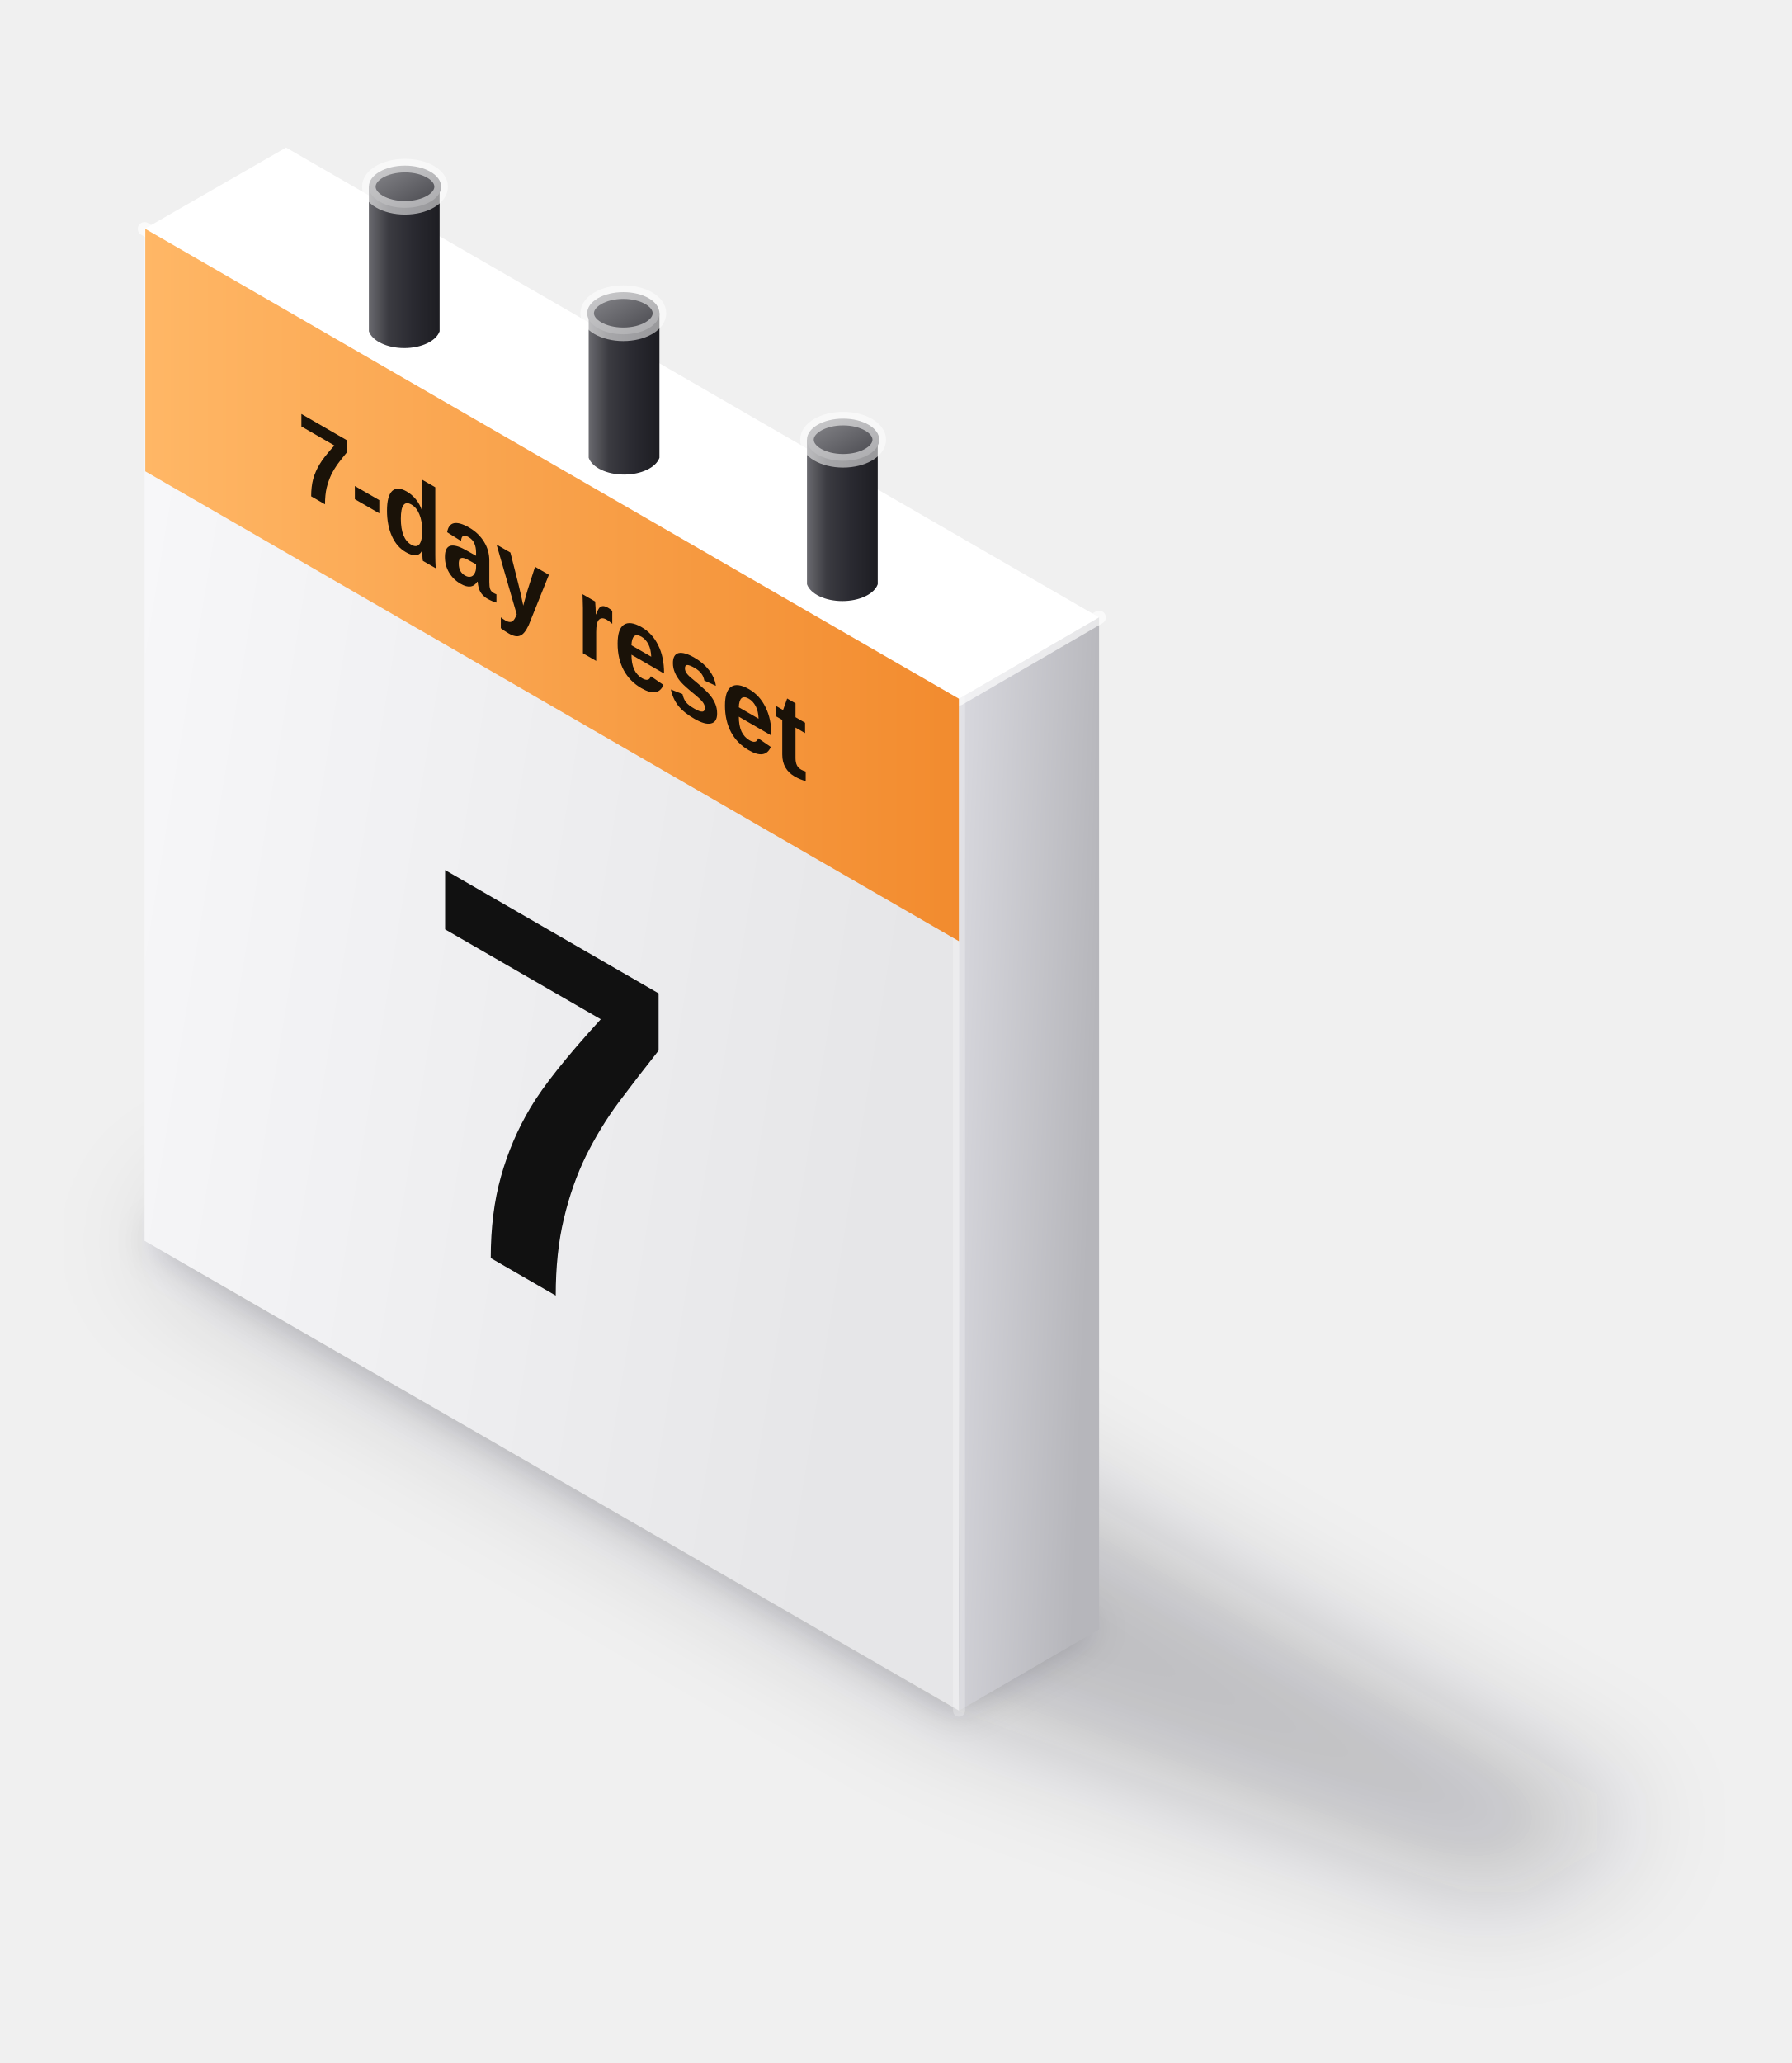
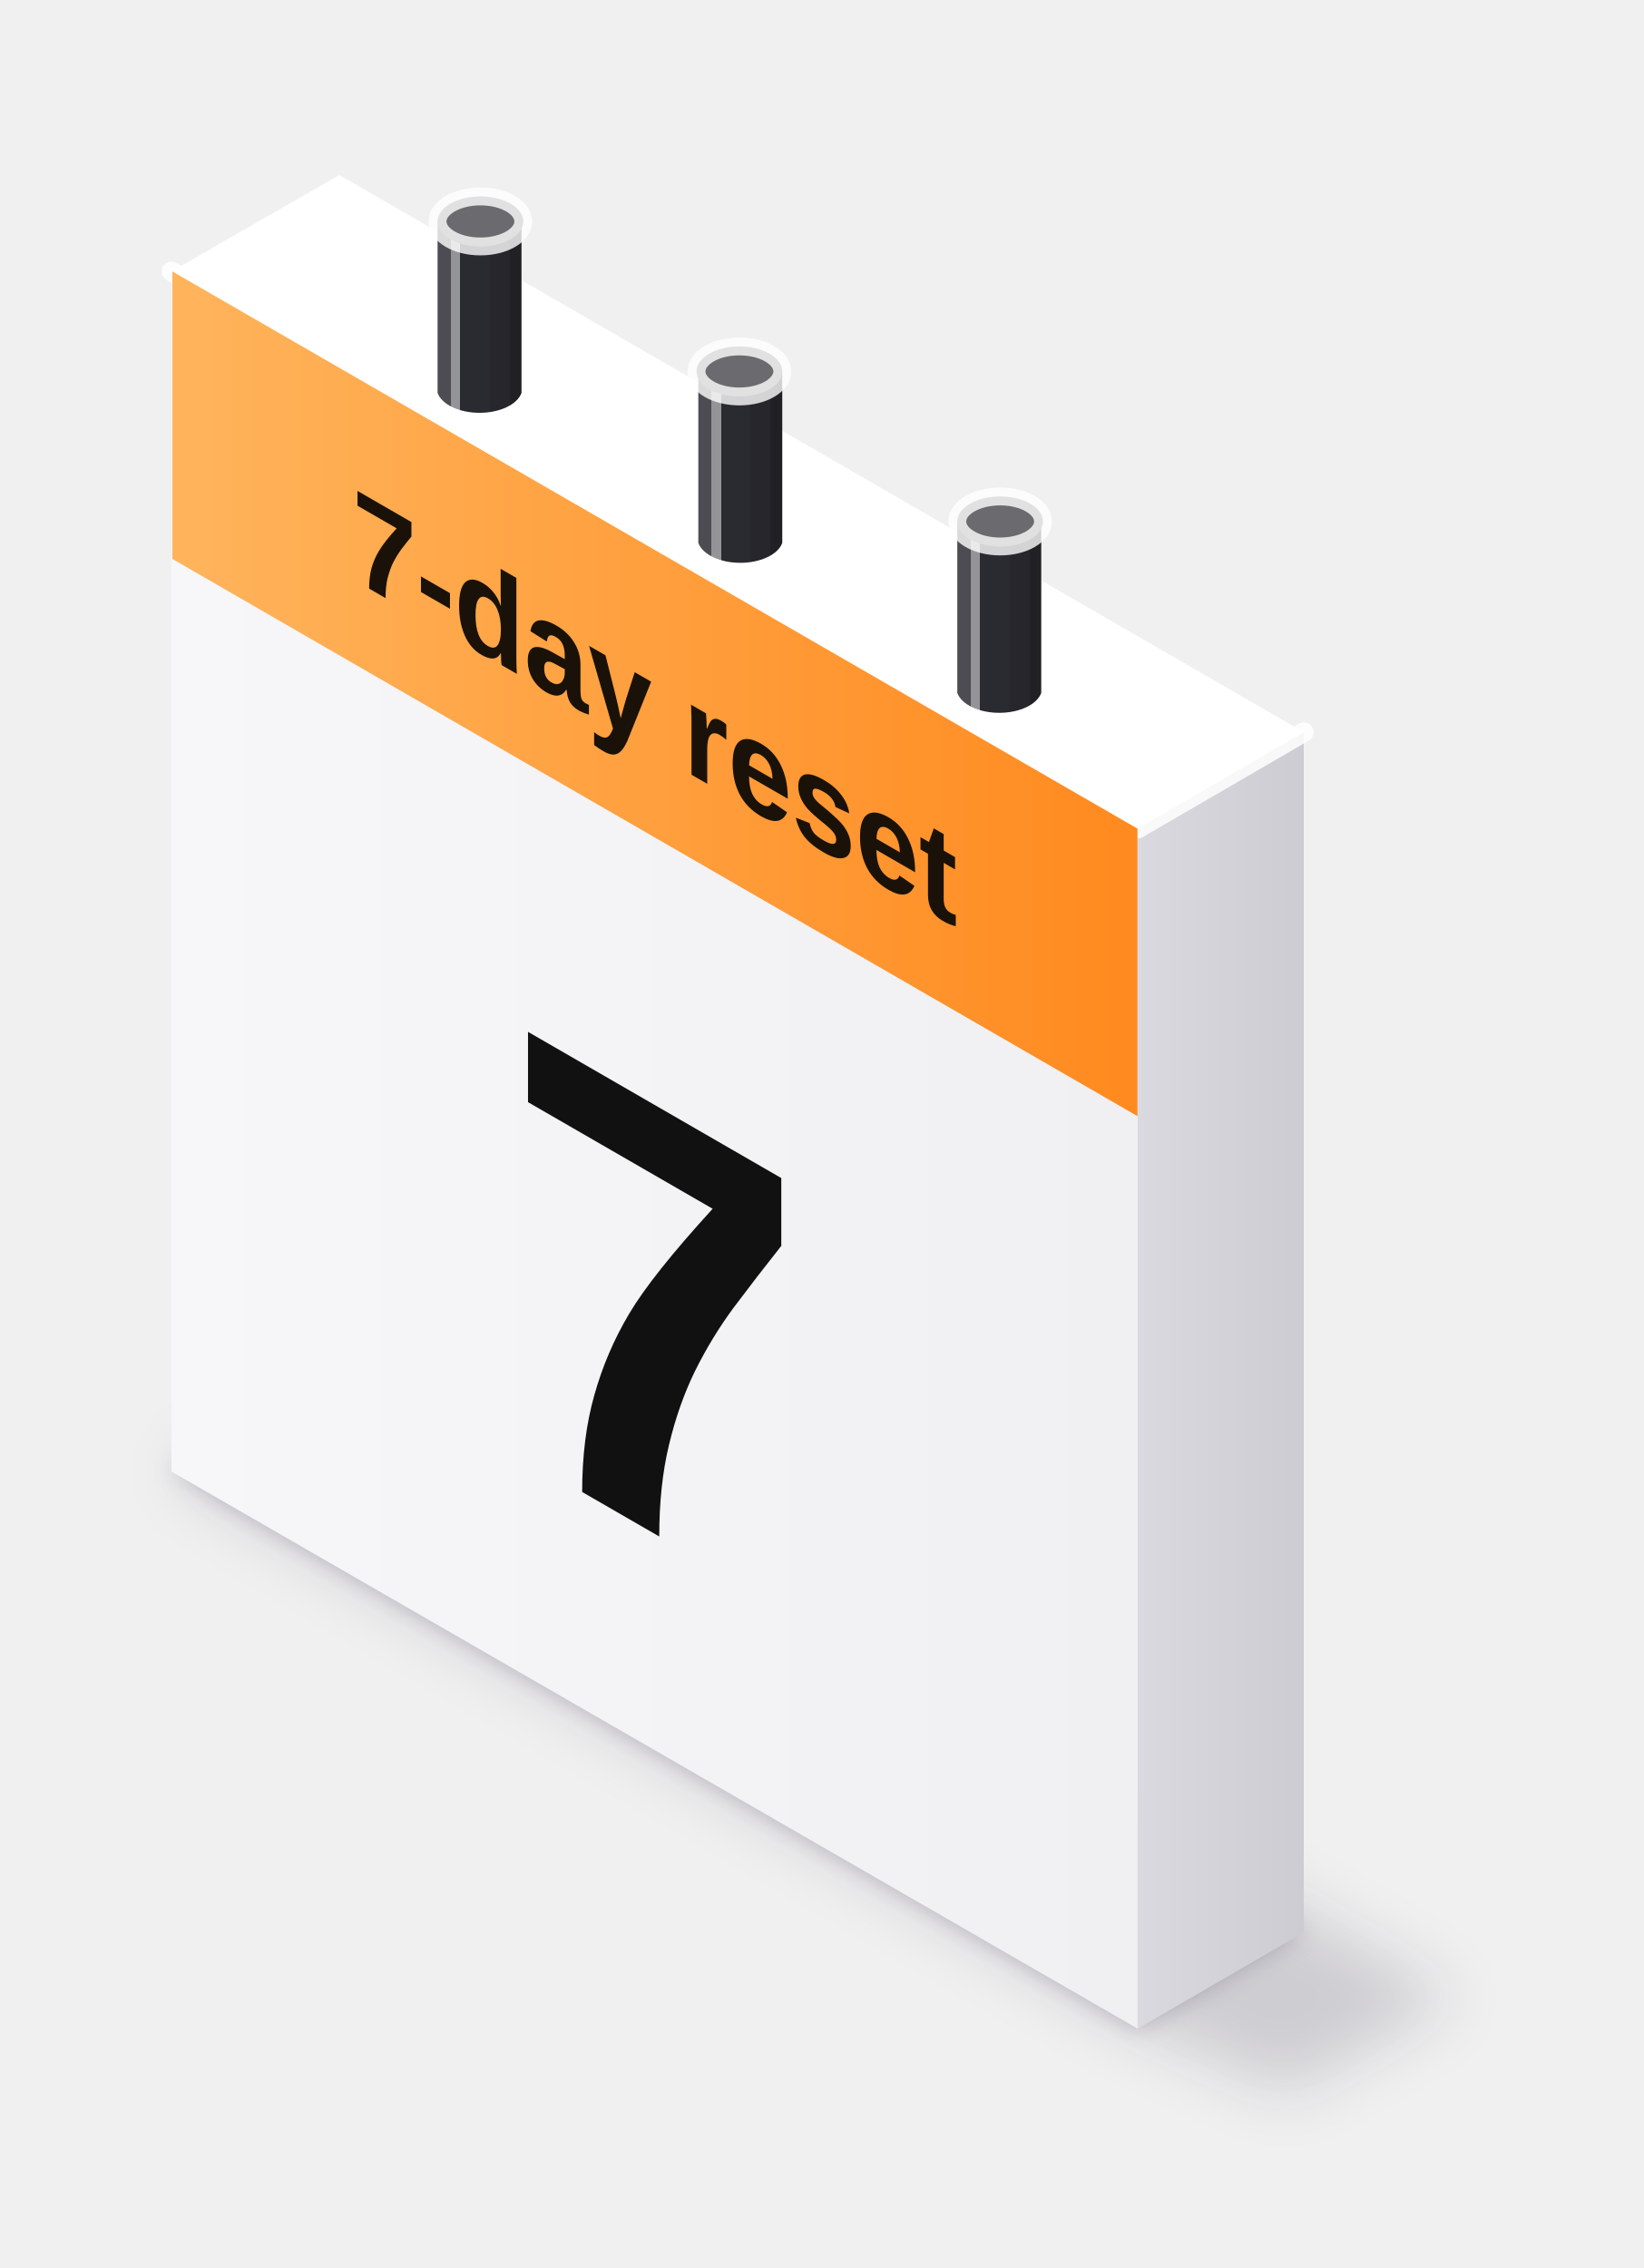
- <svg xmlns="http://www.w3.org/2000/svg" width="240" viewBox="-19 -77 119 137" aria-hidden="true" focusable="false">
+ <svg xmlns="http://www.w3.org/2000/svg" width="240" viewBox="-19 -77 92 127" aria-hidden="true" focusable="false">
  <defs>
    <filter id="iCal7-b" x="-50%" y="-50%" width="200%" height="200%">
-       <feGaussianBlur stdDeviation="3.8" />
+       <feGaussianBlur stdDeviation="1.7" />
    </filter>
    <filter id="iCal7-b2" x="-50%" y="-50%" width="200%" height="200%">
-       <feGaussianBlur stdDeviation="1.2" />
+       <feGaussianBlur stdDeviation="0.6" />
    </filter>
    <filter id="iCal7-b3" x="-50%" y="-50%" width="200%" height="200%">
      <feGaussianBlur stdDeviation="8.2" />
    </filter>
-     <linearGradient id="iCal7-1" x1="0" y1="0" x2="1" y2="1">
-       <stop offset="0" stop-color="#ffffff" />
-       <stop offset="1" stop-color="#ffffff" />
+     <linearGradient id="iCal7-1" x1="0" y1="0" x2="1" y2="0">
+       <stop offset="0" stop-color="#f7f7f9" />
+       <stop offset="1" stop-color="#f0f0f2" />
    </linearGradient>
-     <linearGradient id="iCal7-2" x1="0" y1="0" x2="1" y2="0.3">
-       <stop offset="0" stop-color="#f8f8fa" />
-       <stop offset="1" stop-color="#e6e6e8" />
+     <linearGradient id="iCal7-2" x1="0" y1="0" x2="1" y2="0">
+       <stop offset="0" stop-color="#d9d9df" />
+       <stop offset="1" stop-color="#ccccd2" />
    </linearGradient>
-     <linearGradient id="iCal7-3" x1="0" y1="0" x2="1" y2="0.3">
-       <stop offset="0" stop-color="#d9d9df" />
-       <stop offset="1" stop-color="#b6b6bb" />
+     <linearGradient id="iCal7-3" x1="0" y1="0" x2="1" y2="0">
+       <stop offset="0" stop-color="#FFB45C" />
+       <stop offset="1" stop-color="#FF8A1F" />
    </linearGradient>
    <linearGradient id="iCal7-4" x1="0" y1="0" x2="1" y2="0">
-       <stop offset="0" stop-color="#FFB766" />
-       <stop offset="1" stop-color="#F28B2E" />
+       <stop offset="0" stop-color="#4c4c52" />
+       <stop offset="0.16" stop-color="#4c4c52" />
+       <stop offset="0.16" stop-color="#949498" />
+       <stop offset="0.27" stop-color="#949498" />
+       <stop offset="0.27" stop-color="#2a2a31" />
+       <stop offset="0.62" stop-color="#2a2a31" />
+       <stop offset="0.62" stop-color="#26262c" />
+       <stop offset="0.86" stop-color="#26262c" />
+       <stop offset="0.86" stop-color="#202025" />
+       <stop offset="1" stop-color="#202025" />
    </linearGradient>
    <linearGradient id="iCal7-5" x1="0" y1="0" x2="1" y2="0">
-       <stop offset="0" stop-color="#6a6a6f" />
-       <stop offset="0.28" stop-color="#3b3b41" />
+       <stop offset="0" stop-color="#4c4c52" />
+       <stop offset="0.16" stop-color="#4c4c52" />
+       <stop offset="0.16" stop-color="#949498" />
+       <stop offset="0.27" stop-color="#949498" />
+       <stop offset="0.27" stop-color="#2a2a31" />
      <stop offset="0.62" stop-color="#2a2a31" />
-       <stop offset="1" stop-color="#1d1d22" />
+       <stop offset="0.62" stop-color="#26262c" />
+       <stop offset="0.86" stop-color="#26262c" />
+       <stop offset="0.86" stop-color="#202025" />
+       <stop offset="1" stop-color="#202025" />
    </linearGradient>
-     <linearGradient id="iCal7-6" x1="0" y1="0" x2="1" y2="1">
-       <stop offset="0" stop-color="#8a8a8e" />
-       <stop offset="1" stop-color="#44444a" />
-     </linearGradient>
-     <linearGradient id="iCal7-7" x1="0" y1="0" x2="1" y2="0">
-       <stop offset="0" stop-color="#6a6a6f" />
-       <stop offset="0.28" stop-color="#3b3b41" />
+     <linearGradient id="iCal7-6" x1="0" y1="0" x2="1" y2="0">
+       <stop offset="0" stop-color="#4c4c52" />
+       <stop offset="0.16" stop-color="#4c4c52" />
+       <stop offset="0.16" stop-color="#949498" />
+       <stop offset="0.27" stop-color="#949498" />
+       <stop offset="0.27" stop-color="#2a2a31" />
      <stop offset="0.62" stop-color="#2a2a31" />
-       <stop offset="1" stop-color="#1d1d22" />
-     </linearGradient>
-     <linearGradient id="iCal7-8" x1="0" y1="0" x2="1" y2="1">
-       <stop offset="0" stop-color="#8a8a8e" />
-       <stop offset="1" stop-color="#44444a" />
-     </linearGradient>
-     <linearGradient id="iCal7-9" x1="0" y1="0" x2="1" y2="0">
-       <stop offset="0" stop-color="#6a6a6f" />
-       <stop offset="0.28" stop-color="#3b3b41" />
-       <stop offset="0.62" stop-color="#2a2a31" />
-       <stop offset="1" stop-color="#1d1d22" />
-     </linearGradient>
-     <linearGradient id="iCal7-10" x1="0" y1="0" x2="1" y2="1">
-       <stop offset="0" stop-color="#8a8a8e" />
-       <stop offset="1" stop-color="#44444a" />
+       <stop offset="0.62" stop-color="#26262c" />
+       <stop offset="0.86" stop-color="#26262c" />
+       <stop offset="0.86" stop-color="#202025" />
+       <stop offset="1" stop-color="#202025" />
    </linearGradient>
  </defs>
  <g class="lyr" data-depth="0.6">
    <g class="obj " style="--d:0s">
      <g class="fl" style="--fd:0.4s">
-         <polygon points="-9.3,5.4 0.0,0.0 36.1,12.8 90.1,44.0 80.8,49.4 44.7,36.6" fill="#0b0b1a" opacity="0.22" filter="url(#iCal7-b)" />
-         <polygon points="0.0,0.0 54.0,31.2 44.7,36.6 -9.4,5.4" fill="#0b0b1a" opacity="0.198" filter="url(#iCal7-b2)" />
-         <polygon points="0.0,-67.2 54.0,-36.0 44.7,-30.6 -9.4,-61.8" fill="url(#iCal7-1)" />
-         <polygon points="-9.4,-61.8 44.7,-30.6 44.7,36.6 -9.4,5.4" fill="url(#iCal7-2)" />
-         <polygon points="54.0,-36.0 44.7,-30.6 44.7,36.6 54.0,31.2" fill="url(#iCal7-3)" />
-         <polyline points="-9.4,-61.8 44.7,-30.6 54.0,-36.0" fill="none" stroke="#ffffff" stroke-width="0.9" stroke-linejoin="round" stroke-linecap="round" opacity="0.65" />
-         <polyline points="44.7,-30.6 44.7,36.6" fill="none" stroke="#ffffff" stroke-width="0.8" stroke-linejoin="round" stroke-linecap="round" opacity="0.25" />
+         <polygon points="-9.3,5.4 0.0,0.0 8.4,3.7 62.5,34.9 53.1,40.3 44.7,36.6" fill="#1b1530" opacity="0.16" filter="url(#iCal7-b)" />
+         <polygon points="0.0,0.0 54.0,31.2 44.7,36.6 -9.4,5.4" fill="#1b1530" opacity="0.21" filter="url(#iCal7-b2)" />
+         <polygon points="0.0,-67.2 54.0,-36.0 44.7,-30.6 -9.4,-61.8" fill="#ffffff" />
+         <polygon points="-9.4,-61.8 44.7,-30.6 44.7,36.6 -9.4,5.4" fill="url(#iCal7-1)" />
+         <polygon points="54.0,-36.0 44.7,-30.6 44.7,36.6 54.0,31.2" fill="url(#iCal7-2)" />
+         <polyline points="-9.4,-61.8 44.7,-30.6 54.0,-36.0" fill="none" stroke="#ffffff" stroke-width="1.1" stroke-linejoin="round" stroke-linecap="round" opacity="0.85" />
        <g transform="matrix(0.866 0.5 0 1 -9.35 -61.80)">
-           <rect x="0" y="0" width="62.4" height="16.1" fill="url(#iCal7-4)" />
+           <rect x="0" y="0" width="62.4" height="16.1" fill="url(#iCal7-3)" />
          <text x="31.2" y="11.4" text-anchor="middle" font-family="'Bricolage Grotesque','Helvetica Neue',Arial,sans-serif" font-size="7.4" font-weight="800" fill="#1a1208">7-day reset</text>
          <text x="31.2" y="55.1" text-anchor="middle" font-family="'Bricolage Grotesque','Helvetica Neue',Arial,sans-serif" font-size="34.9" font-weight="800" letter-spacing="-2" fill="#111">7</text>
        </g>
-         <path d="M5.5,-64.6 L5.5,-55.0 A2.4,1.4 0 0 0 10.2,-55.0 L10.2,-64.6 Z" fill="url(#iCal7-5)" />
-         <ellipse cx="7.9" cy="-64.6" rx="2.4" ry="1.4" fill="url(#iCal7-6)" />
-         <ellipse cx="7.9" cy="-64.6" rx="2.4" ry="1.4" fill="none" stroke="#ffffff" stroke-width="0.9" opacity="0.55" />
-         <path d="M20.1,-56.2 L20.1,-46.6 A2.4,1.4 0 0 0 24.8,-46.6 L24.8,-56.2 Z" fill="url(#iCal7-7)" />
-         <ellipse cx="22.4" cy="-56.2" rx="2.4" ry="1.4" fill="url(#iCal7-8)" />
-         <ellipse cx="22.4" cy="-56.2" rx="2.4" ry="1.4" fill="none" stroke="#ffffff" stroke-width="0.9" opacity="0.55" />
-         <path d="M34.6,-47.8 L34.6,-38.2 A2.4,1.4 0 0 0 39.3,-38.2 L39.3,-47.8 Z" fill="url(#iCal7-9)" />
-         <ellipse cx="37.0" cy="-47.8" rx="2.4" ry="1.4" fill="url(#iCal7-10)" />
-         <ellipse cx="37.0" cy="-47.8" rx="2.4" ry="1.4" fill="none" stroke="#ffffff" stroke-width="0.9" opacity="0.55" />
+         <path d="M5.5,-64.6 L5.5,-55.0 A2.4,1.4 0 0 0 10.2,-55.0 L10.2,-64.6 Z" fill="url(#iCal7-4)" />
+         <ellipse cx="7.9" cy="-64.6" rx="2.4" ry="1.4" fill="#6a6a6f" />
+         <ellipse cx="7.9" cy="-64.6" rx="2.4" ry="1.4" fill="none" stroke="#ffffff" stroke-width="1" opacity="0.8" />
+         <path d="M20.1,-56.2 L20.1,-46.6 A2.4,1.4 0 0 0 24.8,-46.6 L24.8,-56.2 Z" fill="url(#iCal7-5)" />
+         <ellipse cx="22.4" cy="-56.2" rx="2.4" ry="1.4" fill="#6a6a6f" />
+         <ellipse cx="22.4" cy="-56.2" rx="2.4" ry="1.4" fill="none" stroke="#ffffff" stroke-width="1" opacity="0.8" />
+         <path d="M34.6,-47.8 L34.6,-38.2 A2.4,1.4 0 0 0 39.3,-38.2 L39.3,-47.8 Z" fill="url(#iCal7-6)" />
+         <ellipse cx="37.0" cy="-47.8" rx="2.4" ry="1.4" fill="#6a6a6f" />
+         <ellipse cx="37.0" cy="-47.8" rx="2.4" ry="1.4" fill="none" stroke="#ffffff" stroke-width="1" opacity="0.8" />
      </g>
    </g>
  </g>
</svg>
